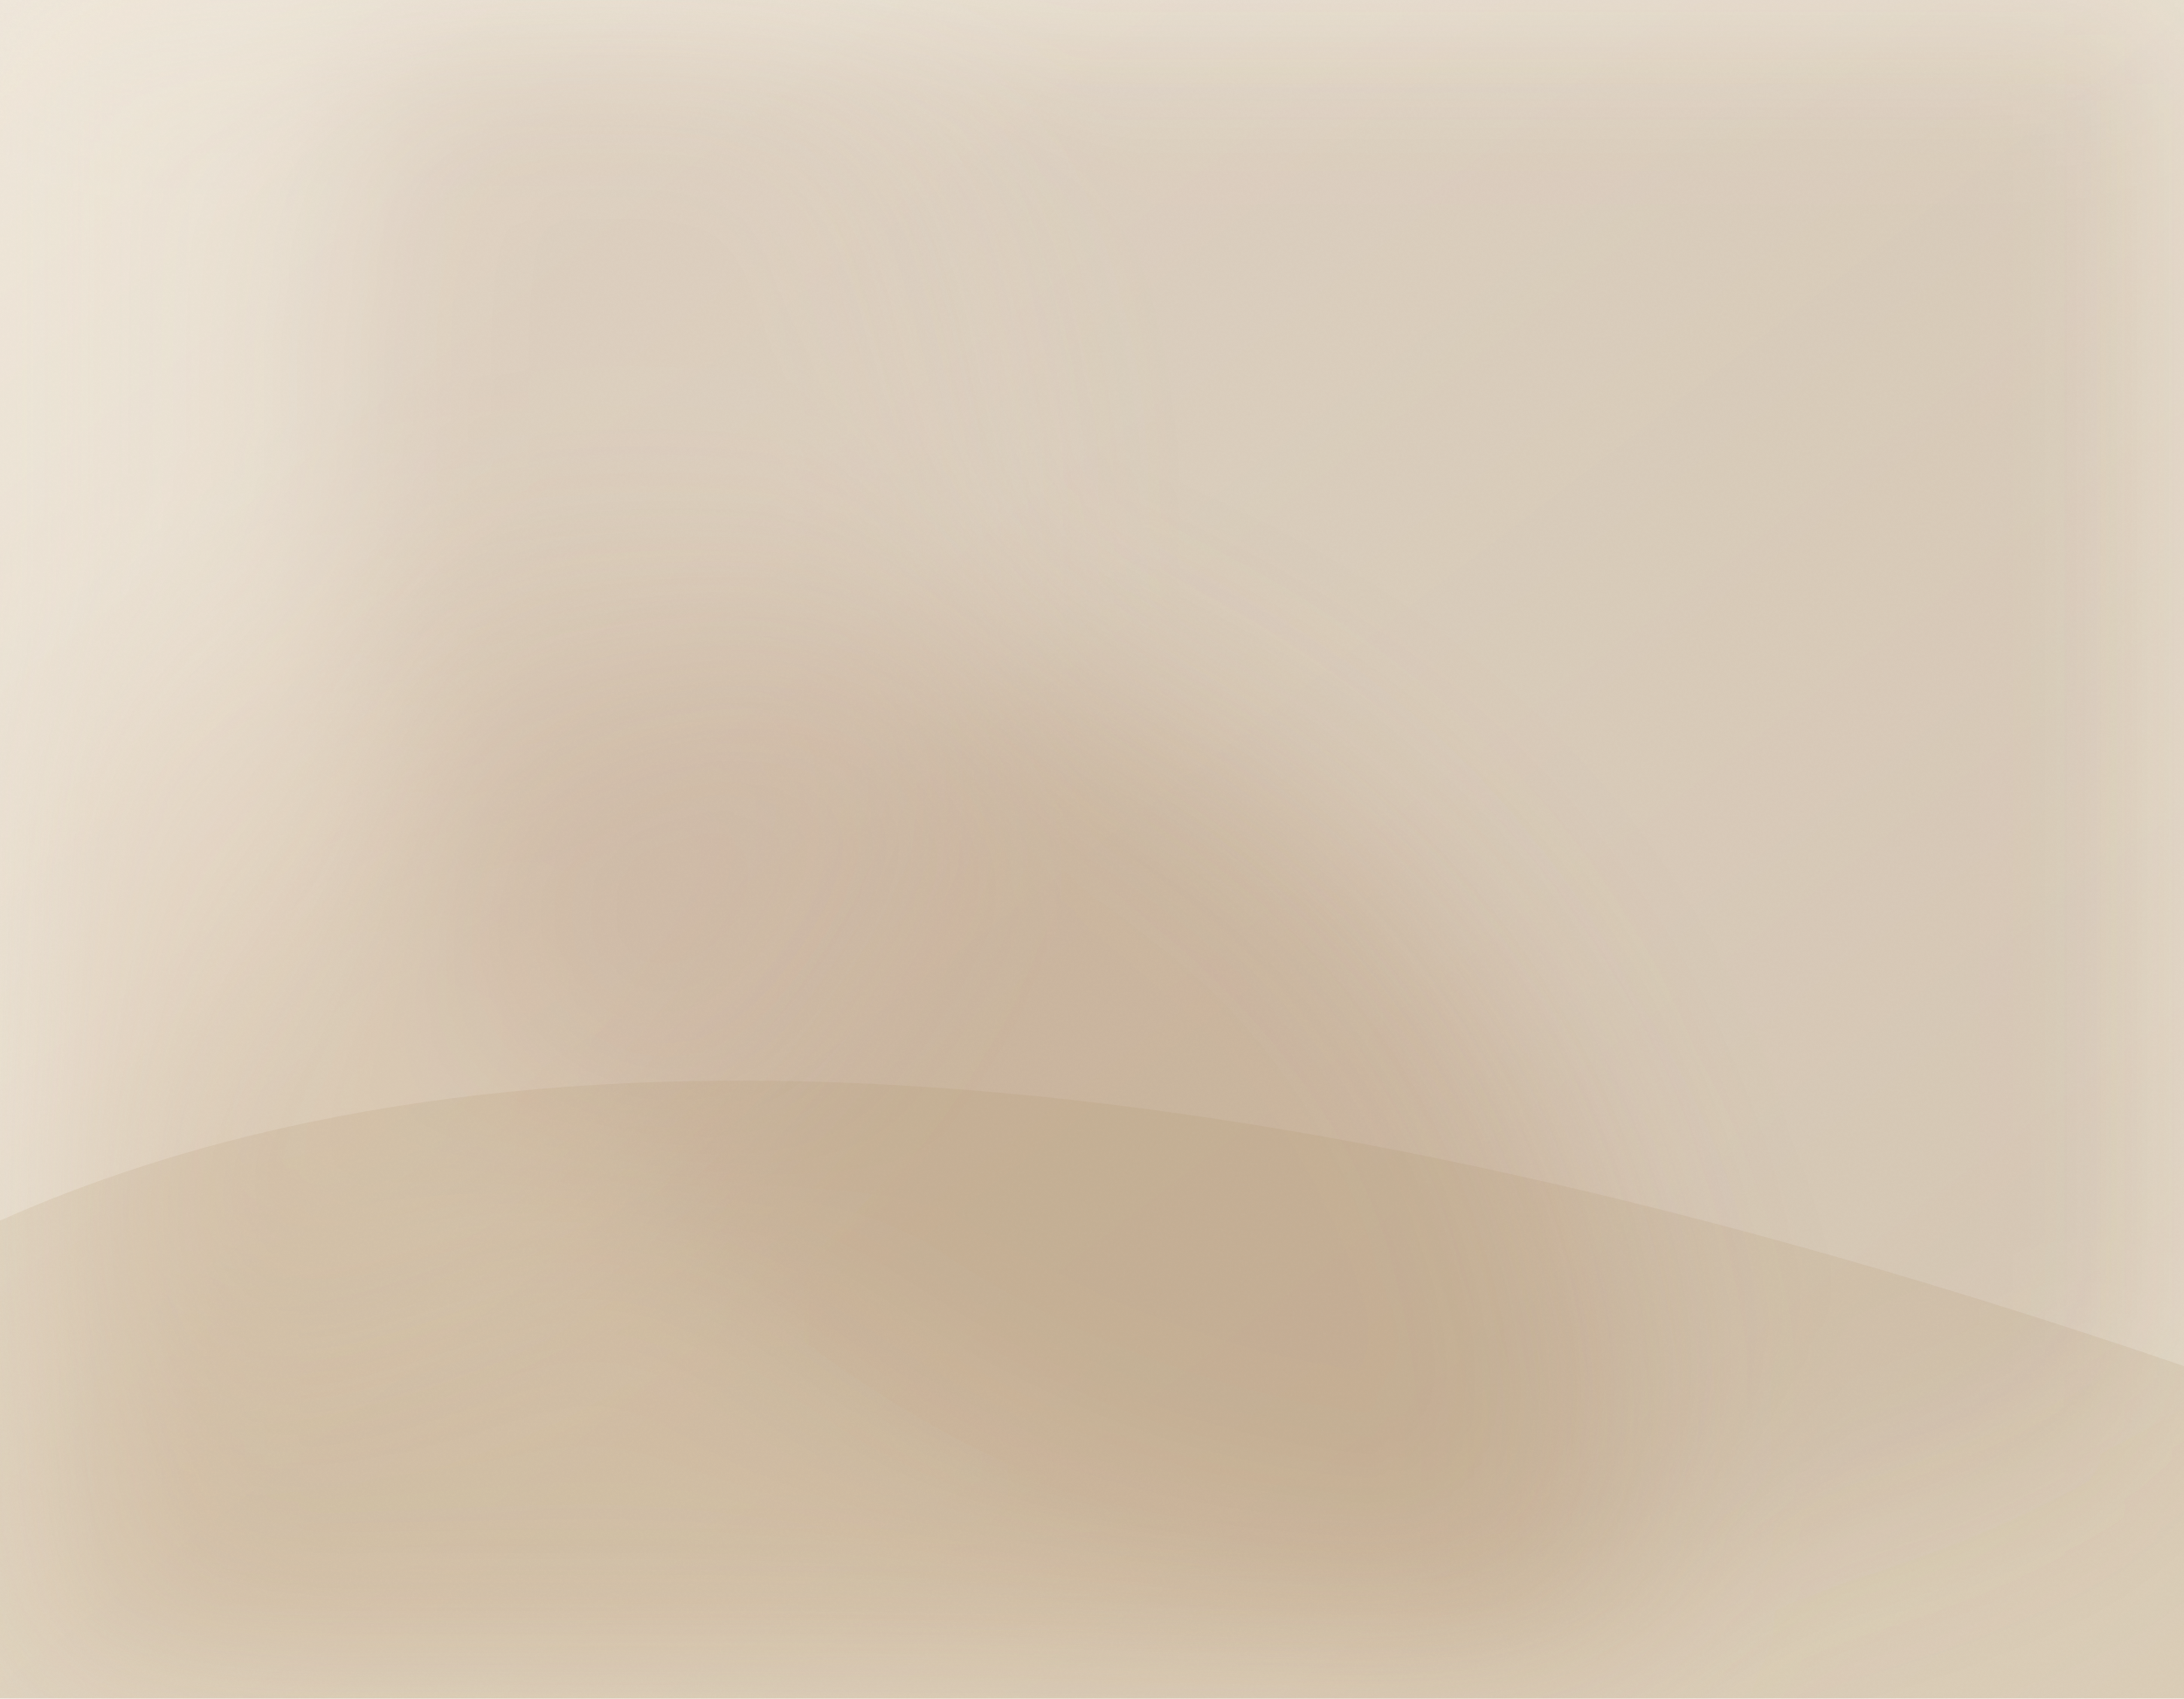
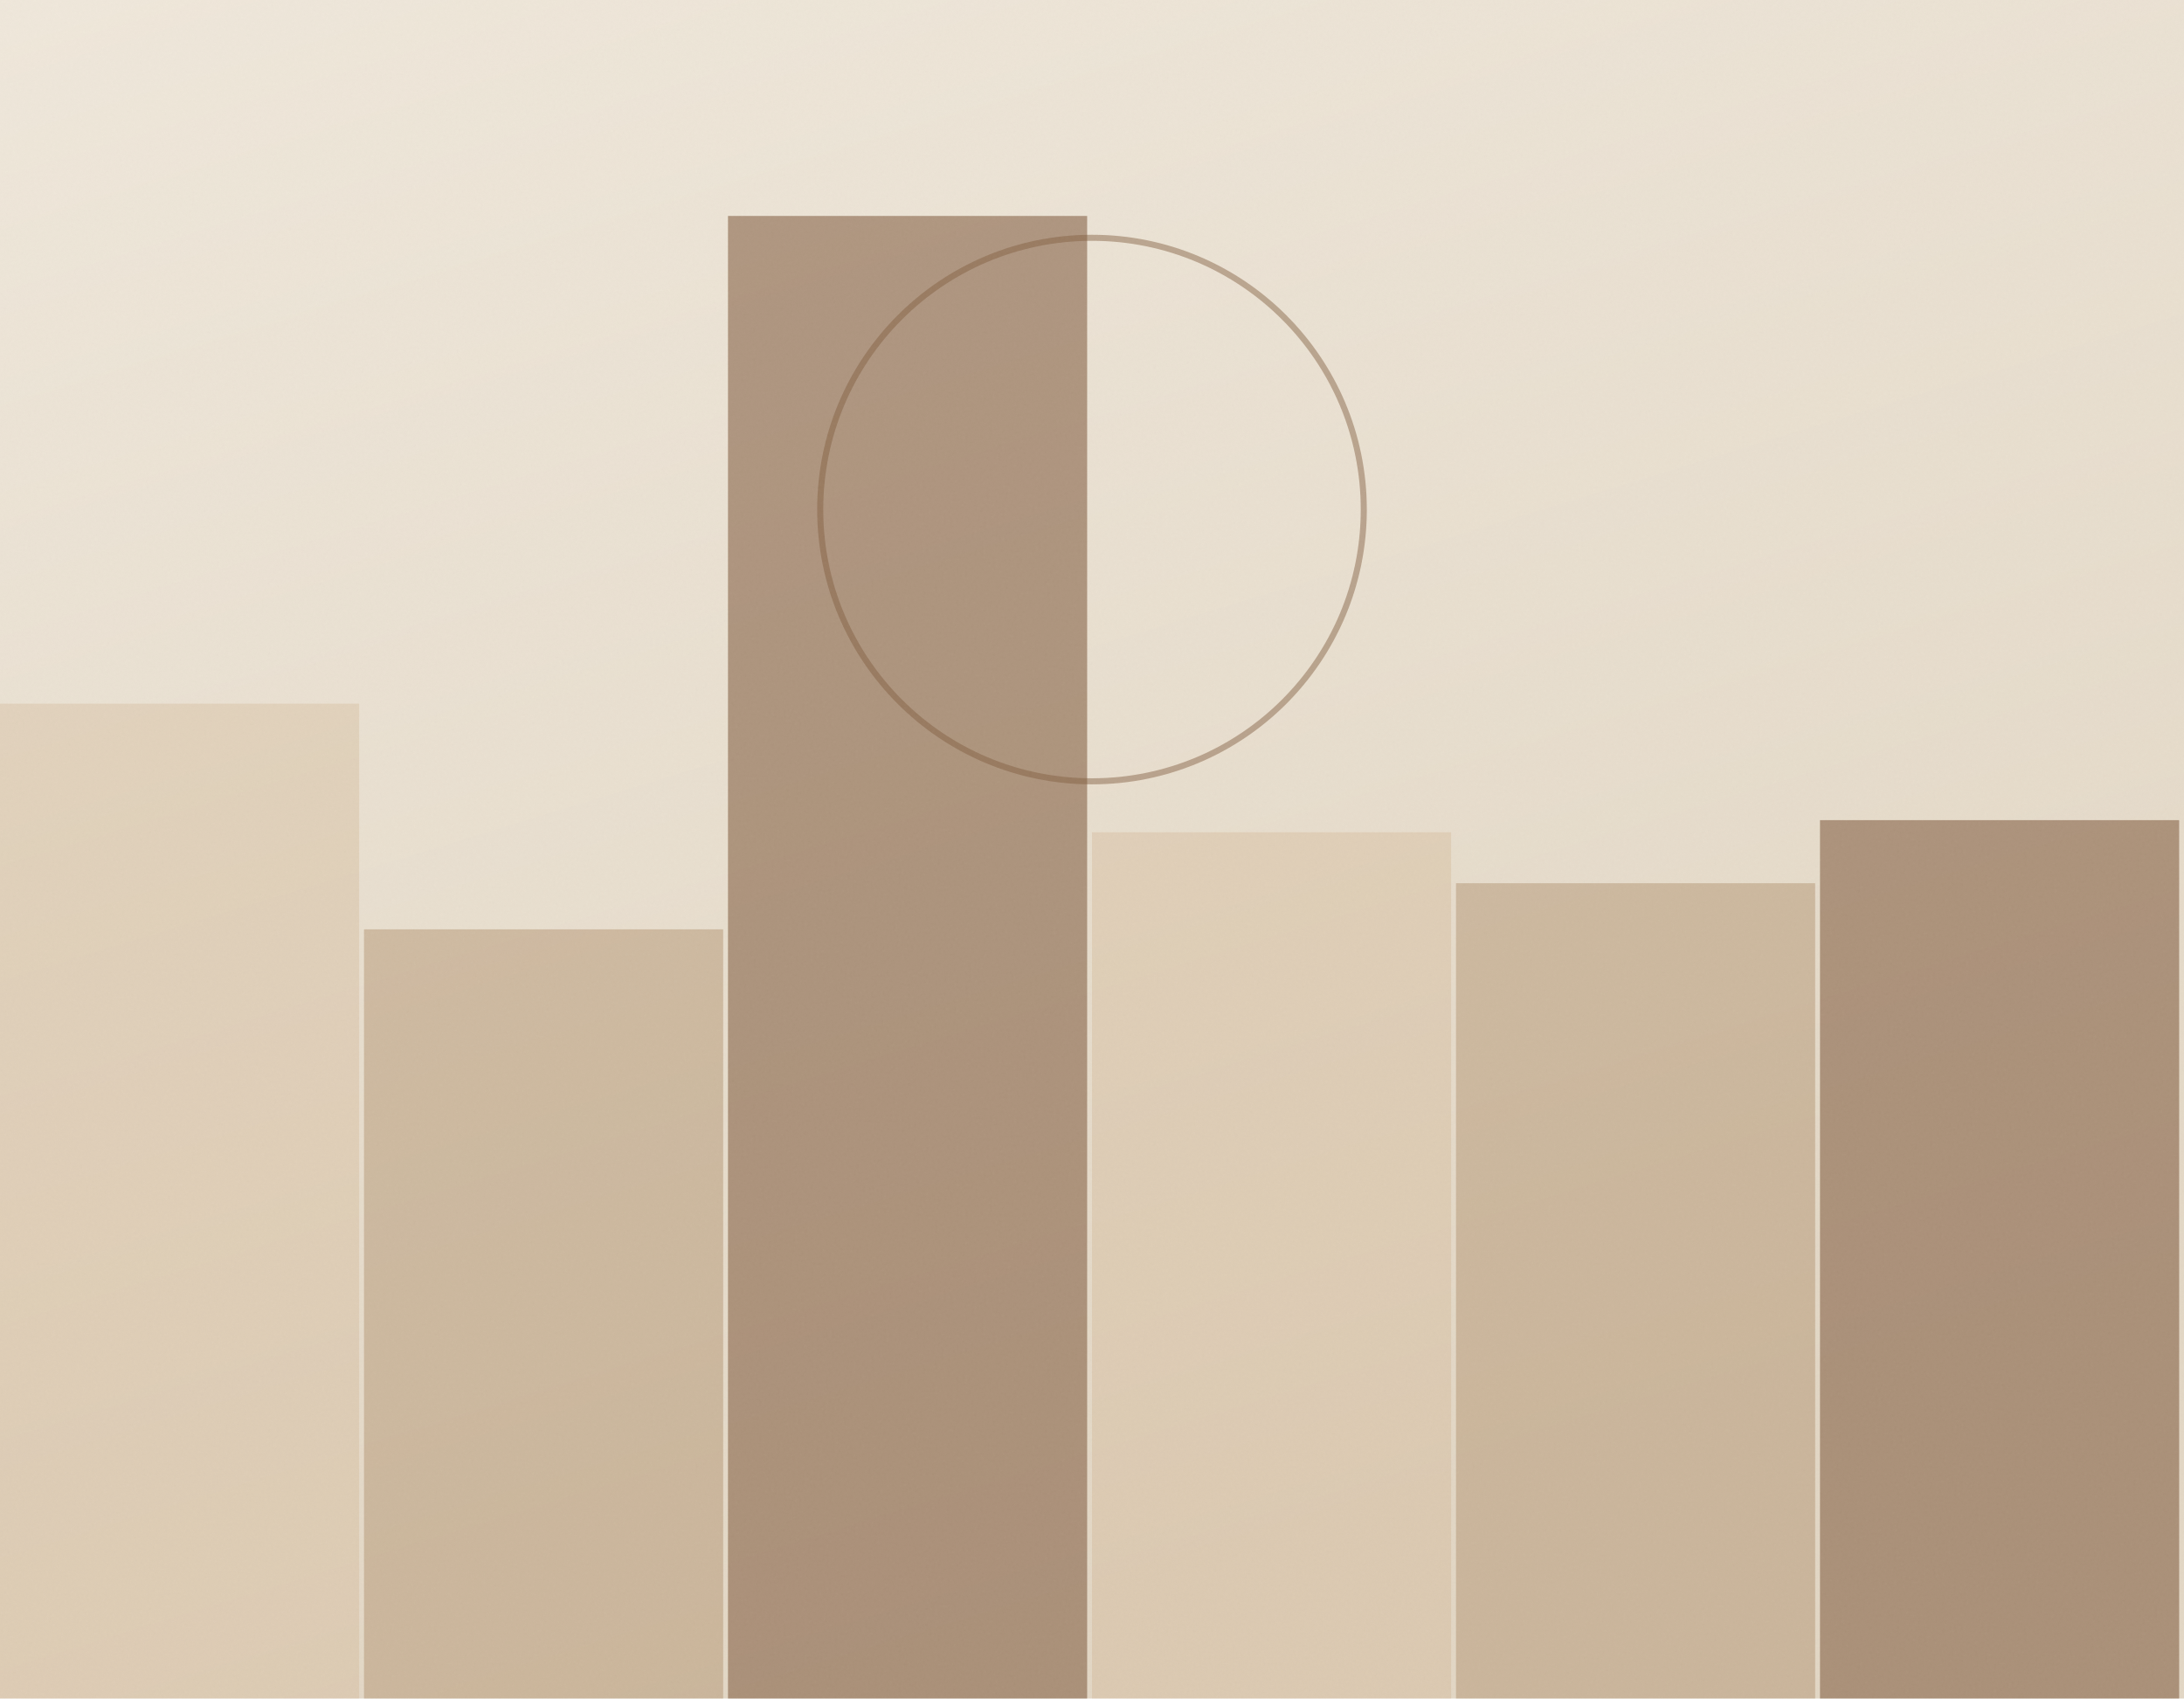
<svg xmlns="http://www.w3.org/2000/svg" viewBox="0 0 900 700" width="900" height="700" role="img">
  <defs>
-     <linearGradient id="eg" x1="0" y1="0" x2="1" y2="1">
+     <linearGradient id="eg" x1="0" y1="0" x2="0.4" y2="1">
      <stop offset="0" stop-color="#EFE7DA" />
      <stop offset="1" stop-color="#E2D6C4" />
    </linearGradient>
-     <filter id="soft">
-       <feGaussianBlur stdDeviation="42" />
-     </filter>
    <filter id="grain2">
      <feTurbulence type="fractalNoise" baseFrequency="0.8" numOctaves="3" seed="88" />
      <feColorMatrix type="saturate" values="0" />
      <feComponentTransfer>
        <feFuncA type="linear" slope="0.05" />
      </feComponentTransfer>
    </filter>
  </defs>
  <rect width="900" height="700" fill="url(#eg)" />
-   <g filter="url(#soft)">
-     <circle cx="259" cy="624" r="394" fill="#C8A882" opacity="0.16" />
-     <circle cx="357" cy="592" r="320" fill="#A98862" opacity="0.20" />
-     <circle cx="626" cy="160" r="491" fill="#7E5A3C" opacity="0.15" />
-     <circle cx="62" cy="212" r="343" fill="#E2D6C4" opacity="0.14" />
-   </g>
-   <path d="M0 503 Q 315 363 900 563 L 900 700 L 0 700 Z" fill="#A98862" opacity="0.14" />
-   <rect width="900" height="700" filter="url(#grain2)" opacity="0.65" />
+   <rect x="0" y="290" width="148" height="410" fill="#C8A882" opacity="0.28" />
+   <rect x="150" y="383" width="148" height="317" fill="#A98862" opacity="0.42" />
+   <rect x="300" y="89" width="148" height="611" fill="#7E5A3C" opacity="0.56" />
+   <rect x="450" y="343" width="148" height="357" fill="#C8A882" opacity="0.28" />
+   <rect x="600" y="364" width="148" height="336" fill="#A98862" opacity="0.42" />
+   <rect x="750" y="338" width="148" height="362" fill="#7E5A3C" opacity="0.56" />
+   <circle cx="450" cy="210" r="112" fill="none" stroke="#7E5A3C" stroke-width="2.5" opacity="0.45" />
+   <rect width="900" height="700" filter="url(#grain2)" opacity="0.7" />
</svg>
